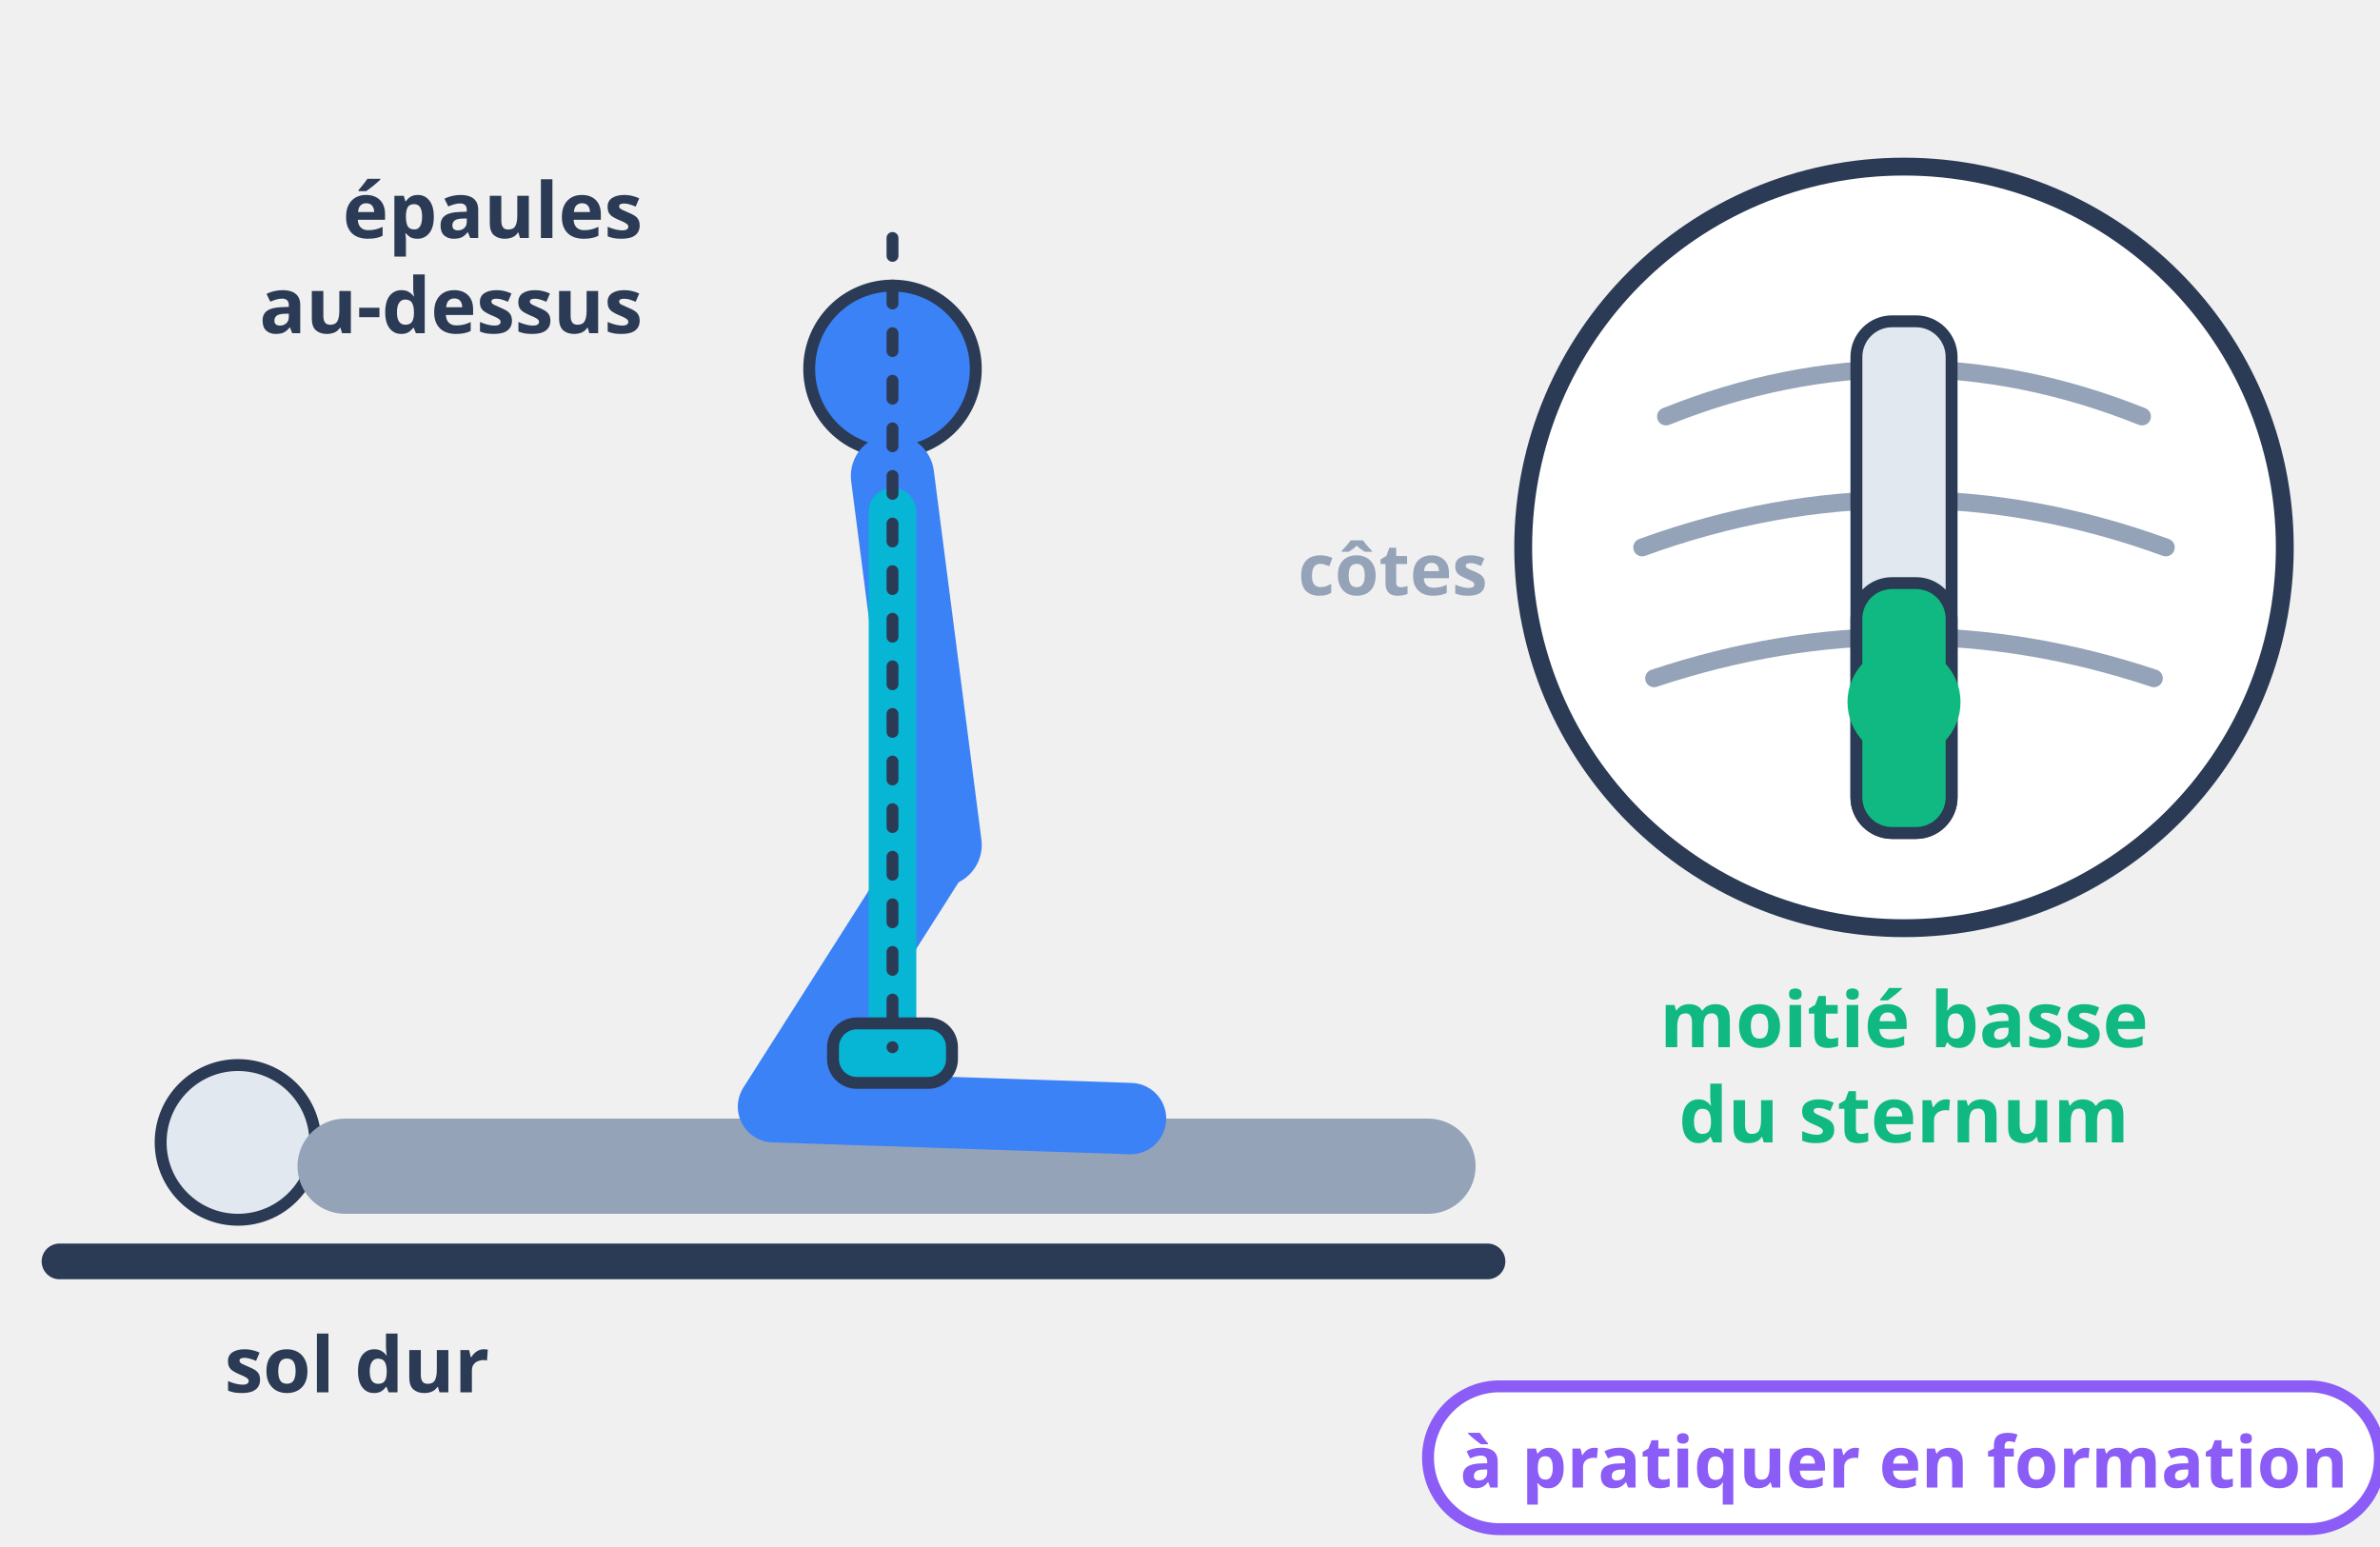
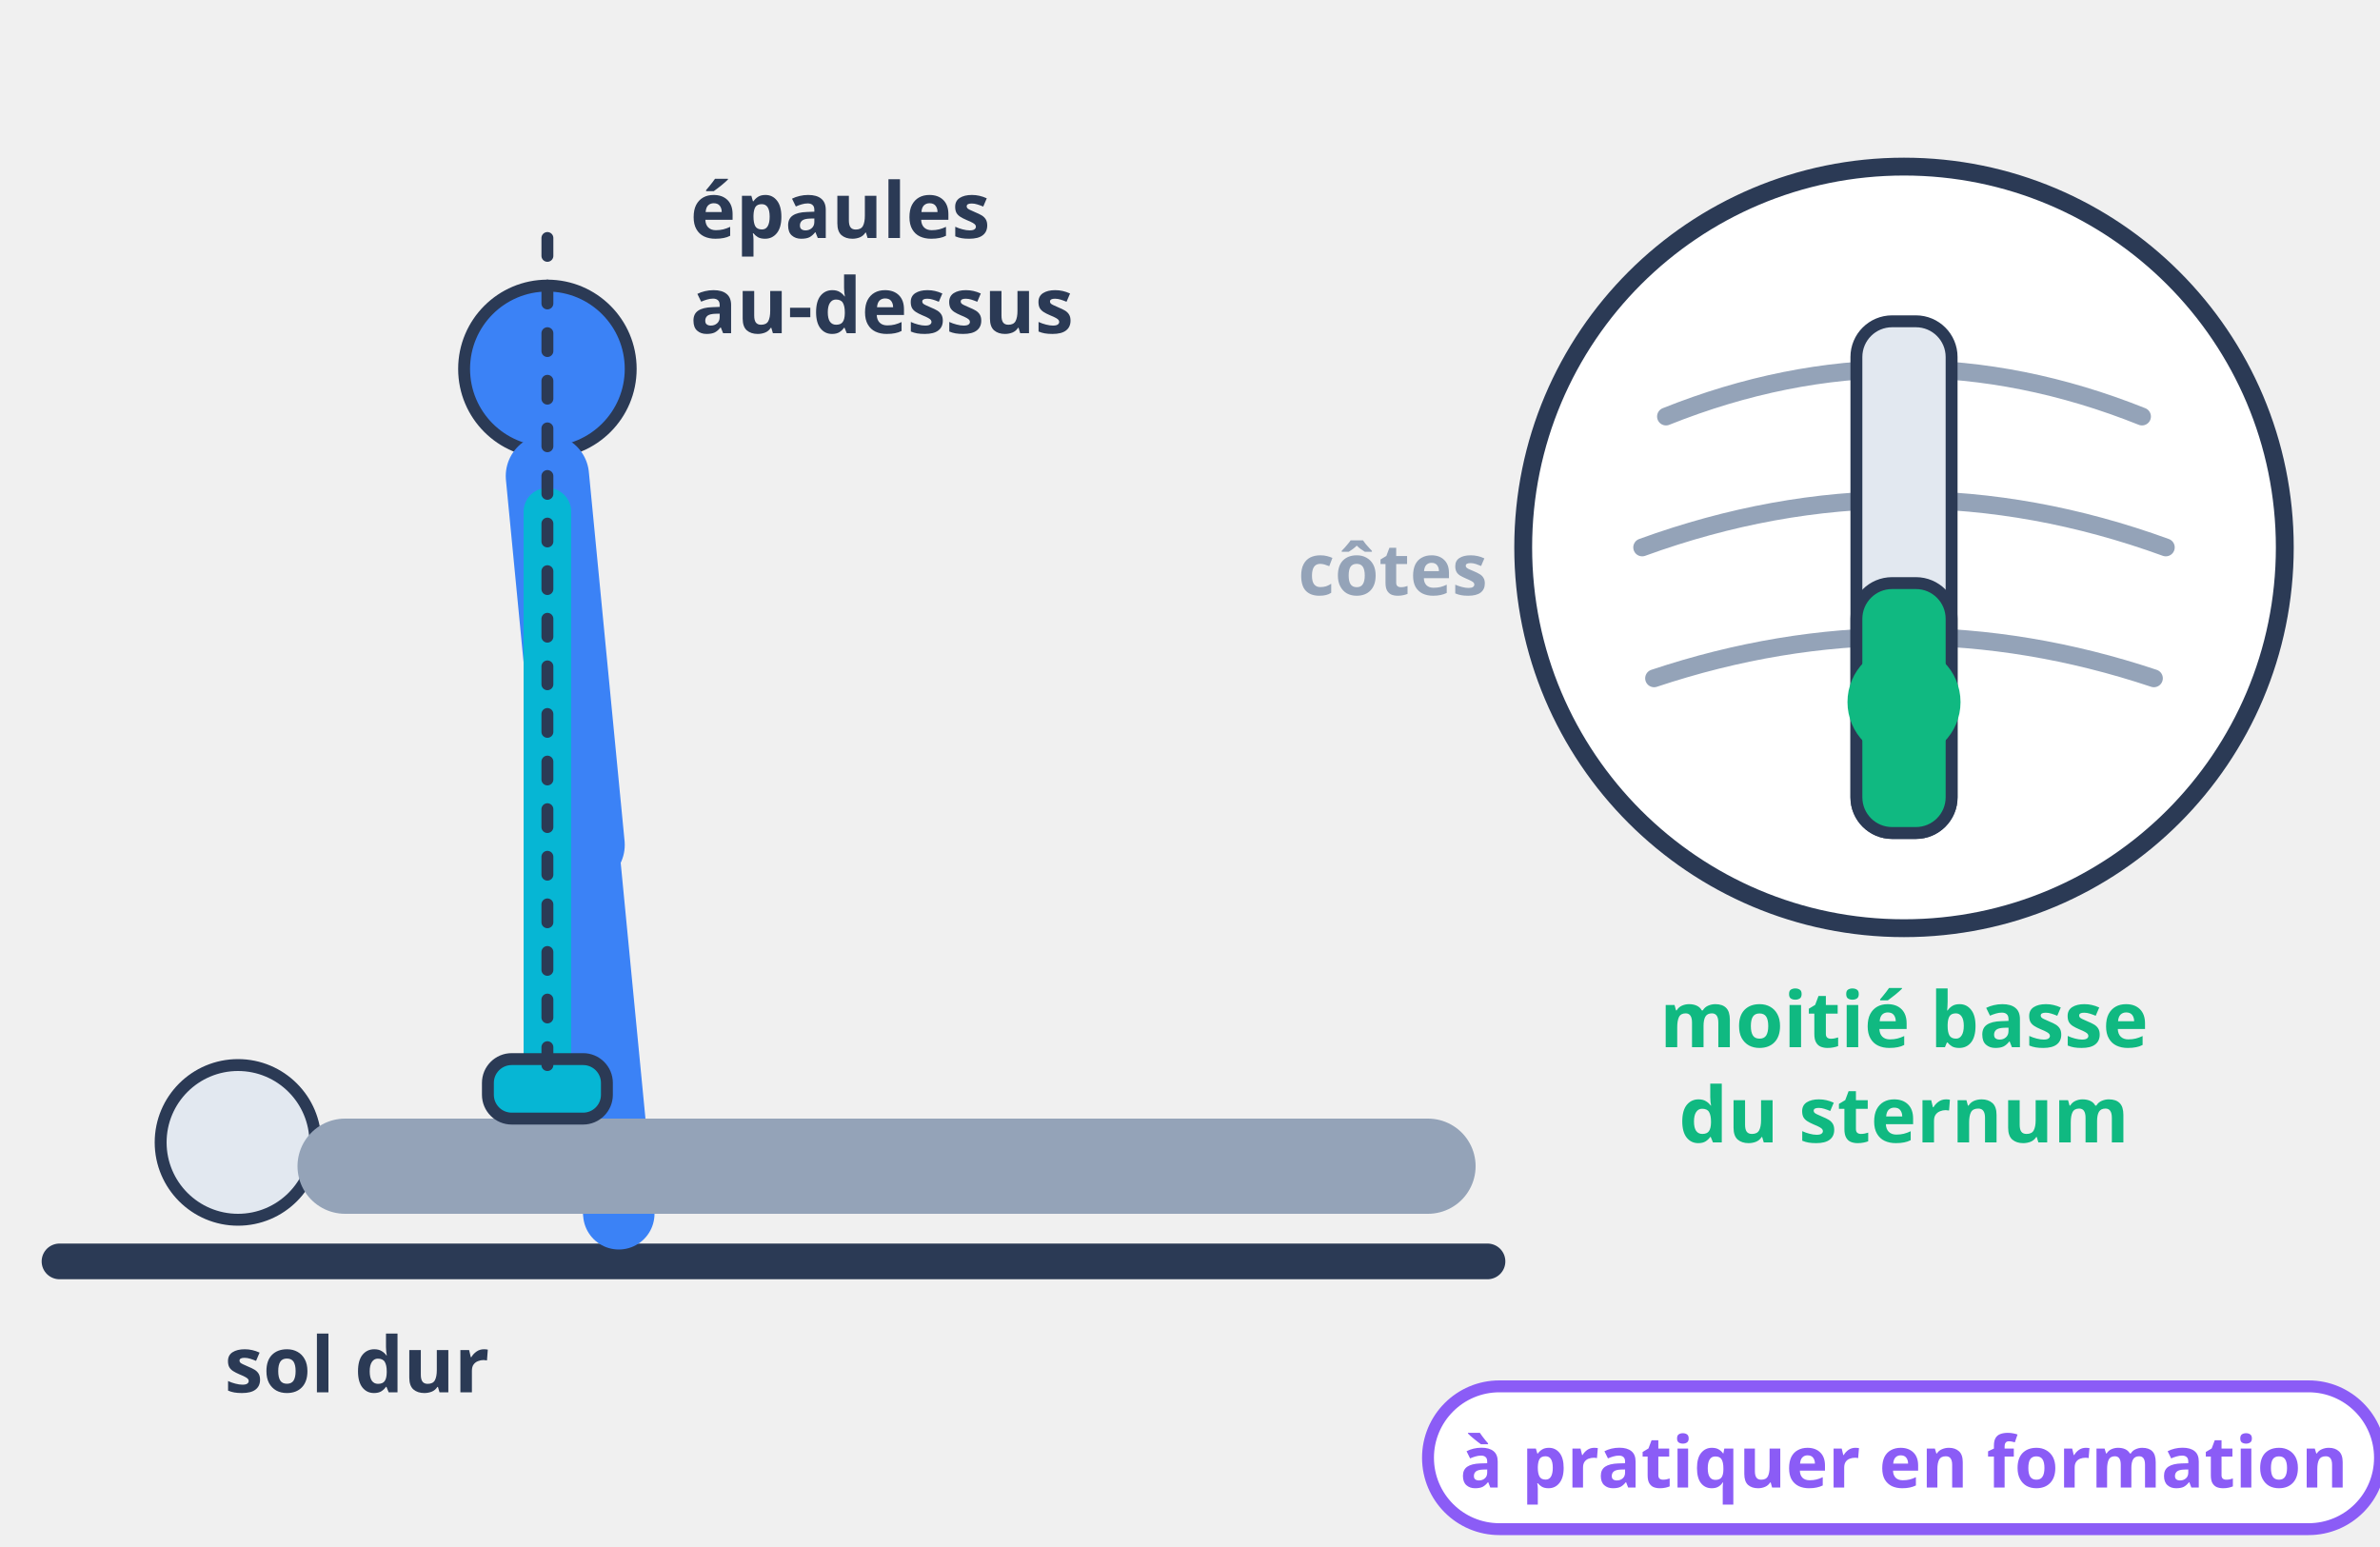
<svg xmlns="http://www.w3.org/2000/svg" viewBox="0 0 400 260" role="img">
  <style>@media (prefers-reduced-motion: reduce){*{animation:none!important}}</style>
  <g font-family="system-ui, sans-serif" font-weight="600" text-anchor="middle" stroke-linecap="round" stroke-linejoin="round">
    <path d="M10 212H250" stroke="#2B3A55" stroke-width="6" fill="none" />
    <text x="60" y="234" font-size="13" fill="#2B3A55">sol dur</text>
+     <path d="M98 142L104 204" stroke="#3B82F6" stroke-width="12" fill="none" />
    <circle cx="40" cy="192" r="13" fill="#E2E8F0" stroke="#2B3A55" stroke-width="2" />
    <path d="M58 196L240 196" stroke="#94A3B8" stroke-width="16" fill="none" />
-     <circle cx="150" cy="62" r="14" fill="#3B82F6" stroke="#2B3A55" stroke-width="2" />
-     <path d="M150 80L158 142" stroke="#3B82F6" stroke-width="14" fill="none" />
-     <path d="M158 142L130 186L190 188" stroke="#3B82F6" stroke-width="12" fill="none" />
-     <path d="M150 86L150 172" stroke="#06B6D4" stroke-width="8" fill="none" />
-     <rect x="140" y="172" width="20" height="10" rx="4" fill="#06B6D4" stroke="#2B3A55" stroke-width="2" />
-     <path d="M150 40V176" stroke="#2B3A55" stroke-width="2" fill="none" stroke-dasharray="3 5" />
-     <text x="108" y="40" font-size="13" fill="#2B3A55" text-anchor="end">épaules</text>
-     <text x="108" y="56" font-size="13" fill="#2B3A55" text-anchor="end">au-dessus</text>
+     <circle cx="92" cy="62" r="14" fill="#3B82F6" stroke="#2B3A55" stroke-width="2" />
+     <path d="M92 80L98 142" stroke="#3B82F6" stroke-width="14" fill="none" />
+     <path d="M92 86L92 178" stroke="#06B6D4" stroke-width="8" fill="none" />
+     <rect x="82" y="178" width="20" height="10" rx="4" fill="#06B6D4" stroke="#2B3A55" stroke-width="2" />
+     <path d="M92 40V180" stroke="#2B3A55" stroke-width="2" fill="none" stroke-dasharray="3 5" />
+     <text x="116" y="40" font-size="13" fill="#2B3A55" text-anchor="start">épaules</text>
+     <text x="116" y="56" font-size="13" fill="#2B3A55" text-anchor="start">au-dessus</text>
    <circle cx="320" cy="92" r="64" fill="#FFFFFF" stroke="#2B3A55" stroke-width="3" />
    <path d="M280 70q40 -16 80 0M276 92q44 -16 88 0M278 114q42 -14 84 0" stroke="#94A3B8" stroke-width="3" fill="none" />
    <rect x="312" y="54" width="16" height="86" rx="6" fill="#E2E8F0" stroke="#2B3A55" stroke-width="2" />
    <rect x="312" y="98" width="16" height="42" rx="6" fill="#10B981" stroke="#2B3A55" stroke-width="2" />
    <circle cx="320" cy="118" r="8" fill="none" stroke="#10B981" stroke-width="3" />
    <text x="320" y="176" font-size="13" fill="#10B981">moitié basse</text>
    <text x="320" y="192" font-size="13" fill="#10B981">du sternum</text>
    <text x="250" y="100" font-size="12" fill="#94A3B8" text-anchor="end">côtes</text>
    <rect x="240" y="233" width="160" height="24" rx="12" fill="#FFFFFF" stroke="#8B5CF6" stroke-width="2" />
    <text x="320" y="250" font-size="12" fill="#8B5CF6">à pratiquer en formation</text>
  </g>
</svg>
